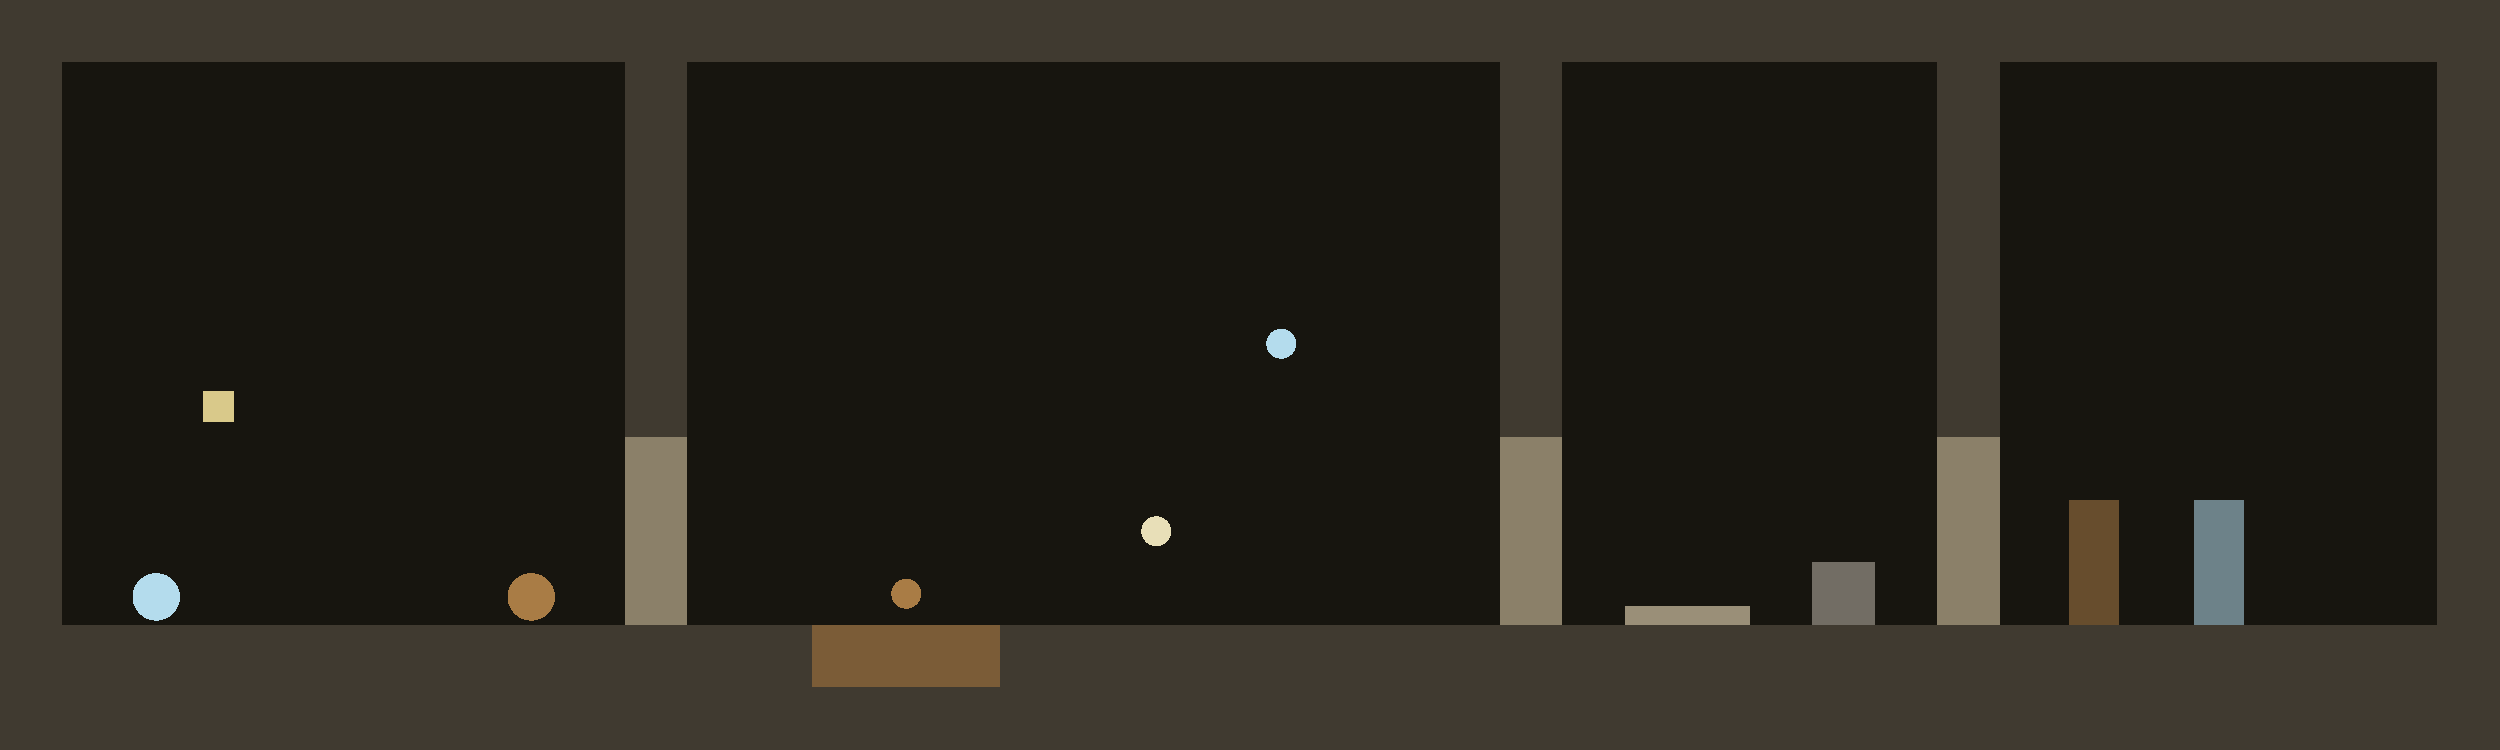
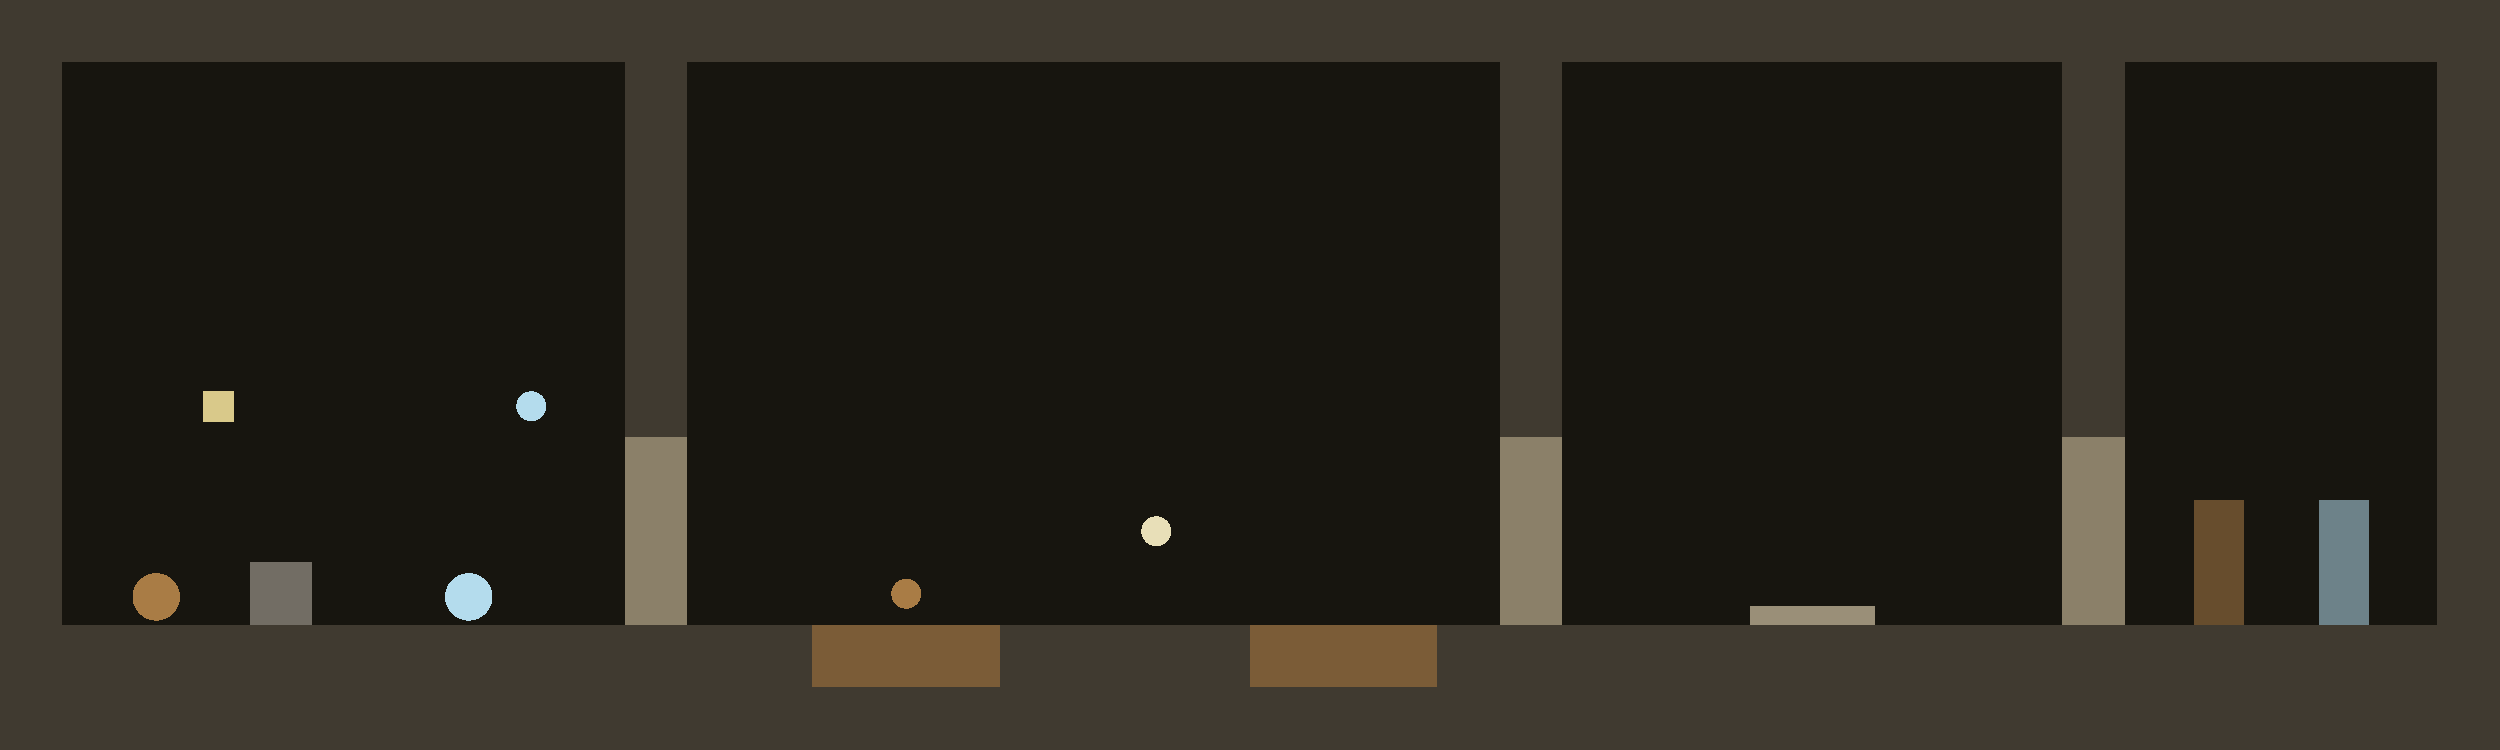
<svg xmlns="http://www.w3.org/2000/svg" viewBox="0 10 40 12" shape-rendering="crispEdges">
  <rect x="0" y="10" width="40" height="12" fill="#17150f" />
  <rect x="0" y="0" width="40" height="1" fill="#403a30" />
  <rect x="0" y="1" width="40" height="1" fill="#403a30" />
  <rect x="0" y="2" width="40" height="1" fill="#403a30" />
  <rect x="0" y="3" width="40" height="1" fill="#403a30" />
  <rect x="0" y="4" width="40" height="1" fill="#403a30" />
  <rect x="0" y="5" width="40" height="1" fill="#403a30" />
  <rect x="0" y="6" width="40" height="1" fill="#403a30" />
  <rect x="0" y="7" width="40" height="1" fill="#403a30" />
  <rect x="0" y="8" width="40" height="1" fill="#403a30" />
  <rect x="0" y="9" width="40" height="1" fill="#403a30" />
  <rect x="0" y="10" width="40" height="1" fill="#403a30" />
  <rect x="0" y="11" width="1" height="1" fill="#403a30" />
  <rect x="10" y="11" width="1" height="1" fill="#403a30" />
  <rect x="24" y="11" width="1" height="1" fill="#403a30" />
-   <rect x="31" y="11" width="1" height="1" fill="#403a30" />
+   <rect x="33" y="11" width="1" height="1" fill="#403a30" />
  <rect x="39" y="11" width="1" height="1" fill="#403a30" />
  <rect x="0" y="12" width="1" height="1" fill="#403a30" />
  <rect x="10" y="12" width="1" height="1" fill="#403a30" />
  <rect x="24" y="12" width="1" height="1" fill="#403a30" />
-   <rect x="31" y="12" width="1" height="1" fill="#403a30" />
+   <rect x="33" y="12" width="1" height="1" fill="#403a30" />
  <rect x="39" y="12" width="1" height="1" fill="#403a30" />
  <rect x="0" y="13" width="1" height="1" fill="#403a30" />
  <rect x="10" y="13" width="1" height="1" fill="#403a30" />
  <rect x="24" y="13" width="1" height="1" fill="#403a30" />
-   <rect x="31" y="13" width="1" height="1" fill="#403a30" />
+   <rect x="33" y="13" width="1" height="1" fill="#403a30" />
  <rect x="39" y="13" width="1" height="1" fill="#403a30" />
  <rect x="0" y="14" width="1" height="1" fill="#403a30" />
  <rect x="10" y="14" width="1" height="1" fill="#403a30" />
  <rect x="24" y="14" width="1" height="1" fill="#403a30" />
-   <rect x="31" y="14" width="1" height="1" fill="#403a30" />
+   <rect x="33" y="14" width="1" height="1" fill="#403a30" />
  <rect x="39" y="14" width="1" height="1" fill="#403a30" />
  <rect x="0" y="15" width="1" height="1" fill="#403a30" />
  <rect x="10" y="15" width="1" height="1" fill="#403a30" />
  <rect x="24" y="15" width="1" height="1" fill="#403a30" />
-   <rect x="31" y="15" width="1" height="1" fill="#403a30" />
+   <rect x="33" y="15" width="1" height="1" fill="#403a30" />
  <rect x="39" y="15" width="1" height="1" fill="#403a30" />
  <rect x="0" y="16" width="1" height="1" fill="#403a30" />
  <rect x="10" y="16" width="1" height="1" fill="#403a30" />
  <rect x="24" y="16" width="1" height="1" fill="#403a30" />
-   <rect x="31" y="16" width="1" height="1" fill="#403a30" />
+   <rect x="33" y="16" width="1" height="1" fill="#403a30" />
  <rect x="39" y="16" width="1" height="1" fill="#403a30" />
  <rect x="0" y="17" width="1" height="1" fill="#403a30" />
  <rect x="39" y="17" width="1" height="1" fill="#403a30" />
  <rect x="0" y="18" width="1" height="1" fill="#403a30" />
  <rect x="39" y="18" width="1" height="1" fill="#403a30" />
  <rect x="0" y="19" width="1" height="1" fill="#403a30" />
  <rect x="39" y="19" width="1" height="1" fill="#403a30" />
  <rect x="0" y="20" width="13" height="1" fill="#403a30" />
  <rect x="13" y="20" width="3" height="1" fill="#7b5c37" />
-   <rect x="16" y="20" width="24" height="1" fill="#403a30" />
+   <rect x="16" y="20" width="4" height="1" fill="#403a30" />
+   <rect x="20" y="20" width="3" height="1" fill="#7b5c37" />
+   <rect x="23" y="20" width="17" height="1" fill="#403a30" />
  <rect x="0" y="21" width="40" height="1" fill="#403a30" />
  <circle cx="14.5" cy="19.5" r="0.24" fill="#a97c45" />
  <circle cx="18.5" cy="18.5" r="0.24" fill="#e8dfb8" />
-   <circle cx="20.5" cy="15.5" r="0.24" fill="#b4dced" />
+   <circle cx="8.5" cy="16.5" r="0.24" fill="#b4dced" />
  <rect x="3.25" y="16.25" width="0.5" height="0.5" fill="#d9c98a" />
  <rect x="10" y="17" width="1" height="3" fill="#8b8069" />
  <rect x="24" y="17" width="1" height="3" fill="#8b8069" />
-   <rect x="26" y="19.7" width="2" height="0.3" fill="#9a8f78" />
-   <rect x="29" y="19" width="1" height="1" fill="#726d64" />
-   <rect x="31" y="17" width="1" height="3" fill="#8b8069" />
-   <rect x="33.1" y="18" width="0.8" height="2" fill="#a97c45" opacity="0.55" />
-   <rect x="35.1" y="18" width="0.8" height="2" fill="#b4dced" opacity="0.55" />
-   <circle cx="8.5" cy="19.55" r="0.38" fill="#a97c45" />
-   <circle cx="2.5" cy="19.55" r="0.38" fill="#b4dced" />
+   <rect x="28" y="19.7" width="2" height="0.3" fill="#9a8f78" />
+   <rect x="4" y="19" width="1" height="1" fill="#726d64" />
+   <rect x="33" y="17" width="1" height="3" fill="#8b8069" />
+   <rect x="35.1" y="18" width="0.8" height="2" fill="#a97c45" opacity="0.55" />
+   <rect x="37.1" y="18" width="0.8" height="2" fill="#b4dced" opacity="0.55" />
+   <circle cx="2.5" cy="19.55" r="0.38" fill="#a97c45" />
+   <circle cx="7.5" cy="19.55" r="0.38" fill="#b4dced" />
</svg>
